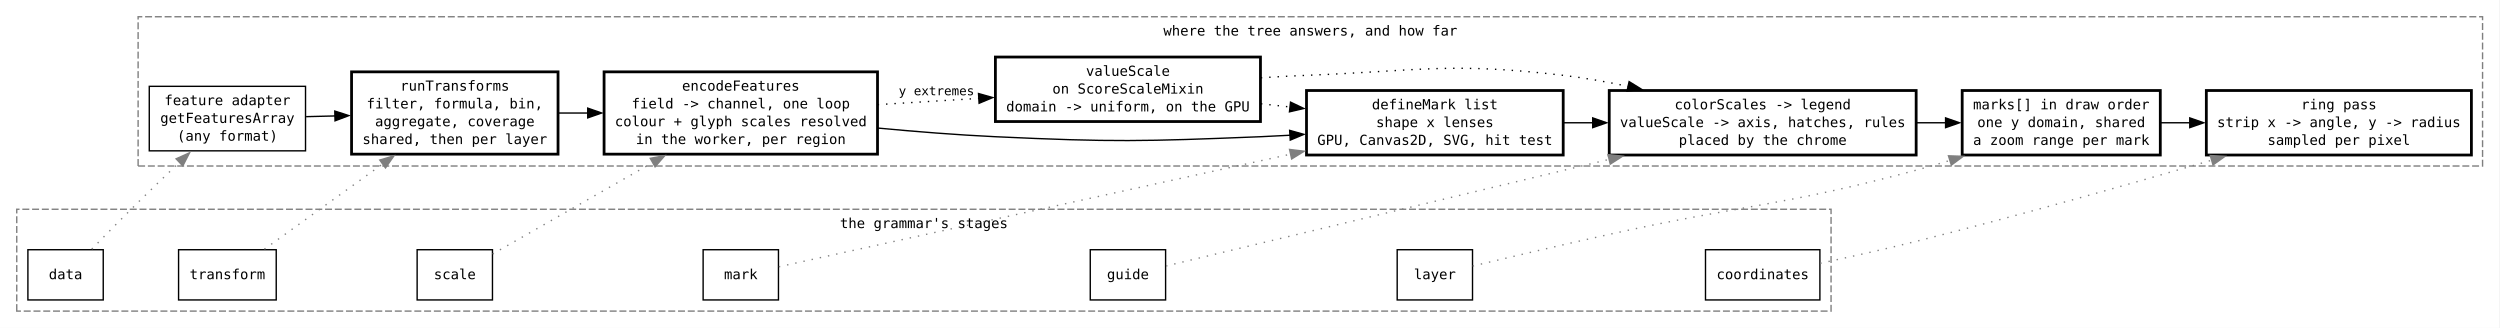
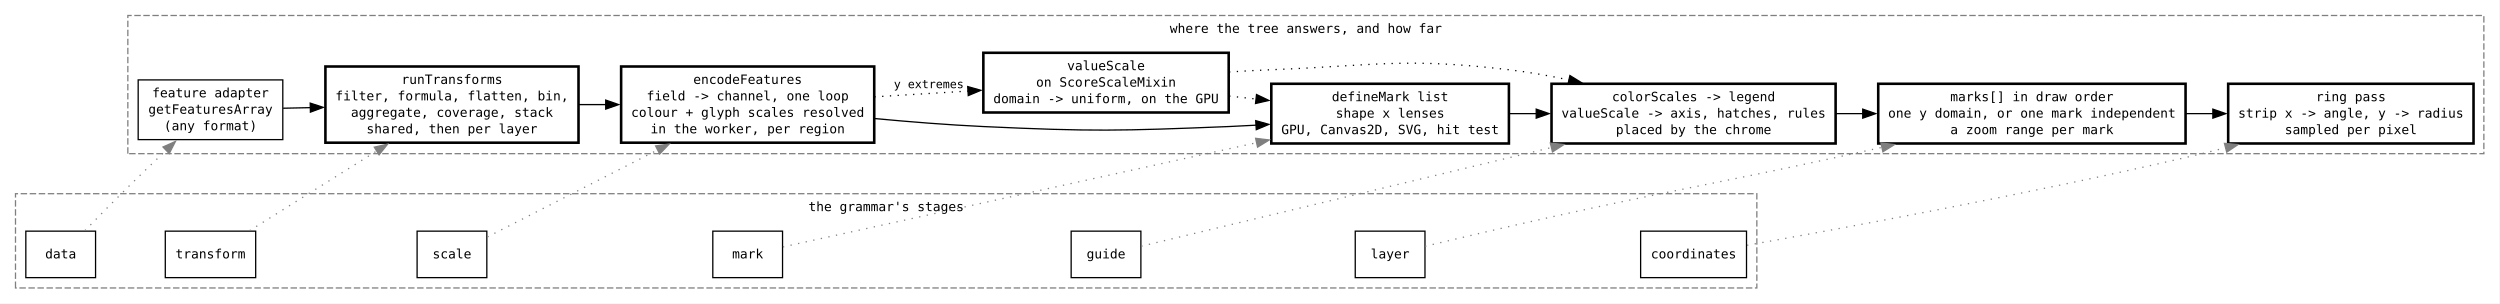
- <svg xmlns="http://www.w3.org/2000/svg" width="1792pt" height="235pt" viewBox="0.00 0.00 1792.00 235.00">
+ <svg xmlns="http://www.w3.org/2000/svg" width="1936pt" height="235pt" viewBox="0.00 0.00 1936.00 235.00">
  <g id="graph0" class="graph" transform="scale(1 1) rotate(0) translate(4 231)">
-     <polygon fill="white" stroke="none" points="-4,4 -4,-231 1787.5,-231 1787.5,4 -4,4" />
+     <polygon fill="white" stroke="none" points="-4,4 -4,-231 1931.5,-231 1931.5,4 -4,4" />
    <g id="clust1" class="cluster">
-       <polygon fill="none" stroke="#7f7f7f" stroke-dasharray="5,2" points="8,-8 8,-81 1308.5,-81 1308.5,-8 8,-8" />
-       <text xml:space="preserve" text-anchor="middle" x="658.25" y="-67.5" font-family="monospace" font-size="10.00">  the grammar's stages  </text>
+       <polygon fill="none" stroke="#7f7f7f" stroke-dasharray="5,2" points="8,-8 8,-81 1356.5,-81 1356.5,-8 8,-8" />
+       <text xml:space="preserve" text-anchor="middle" x="682.25" y="-67.5" font-family="monospace" font-size="10.00">  the grammar's stages  </text>
    </g>
    <g id="clust2" class="cluster">
-       <polygon fill="none" stroke="#7f7f7f" stroke-dasharray="5,2" points="95,-112 95,-219 1775.5,-219 1775.5,-112 95,-112" />
-       <text xml:space="preserve" text-anchor="middle" x="935.25" y="-205.5" font-family="monospace" font-size="10.00">  where the tree answers, and how far  </text>
+       <polygon fill="none" stroke="#7f7f7f" stroke-dasharray="5,2" points="95,-112 95,-219 1919.5,-219 1919.5,-112 95,-112" />
+       <text xml:space="preserve" text-anchor="middle" x="1007.25" y="-205.5" font-family="monospace" font-size="10.00">  where the tree answers, and how far  </text>
    </g>
    <g id="node1" class="node">
      <polygon fill="none" stroke="black" points="70,-52 16,-52 16,-16 70,-16 70,-52" />
      <text xml:space="preserve" text-anchor="middle" x="43" y="-30.88" font-family="monospace" font-size="10.00">data</text>
    </g>
    <g id="node2" class="node">
      <polygon fill="none" stroke="black" points="194,-52 124,-52 124,-16 194,-16 194,-52" />
      <text xml:space="preserve" text-anchor="middle" x="159" y="-30.88" font-family="monospace" font-size="10.00">transform</text>
    </g>
    <g id="node8" class="node">
      <polygon fill="none" stroke="black" points="215,-169.12 103,-169.12 103,-122.88 215,-122.88 215,-169.12" />
      <text xml:space="preserve" text-anchor="middle" x="159" y="-155.62" font-family="monospace" font-size="10.00">feature adapter</text>
      <text xml:space="preserve" text-anchor="middle" x="159" y="-142.88" font-family="monospace" font-size="10.00">getFeaturesArray</text>
      <text xml:space="preserve" text-anchor="middle" x="159" y="-130.12" font-family="monospace" font-size="10.00">(any format)</text>
    </g>
    <g id="edge16" class="edge">
      <path fill="none" stroke="#7f7f7f" stroke-dasharray="1,5" d="M61.79,-52.44C71.52,-62.45 83.83,-74.99 95,-86 104.57,-95.43 115.09,-105.55 124.76,-114.74" />
      <polygon fill="#7f7f7f" stroke="#7f7f7f" points="122.22,-117.16 131.88,-121.5 127.03,-112.08 122.22,-117.16" />
    </g>
    <g id="node3" class="node">
-       <polygon fill="none" stroke="black" points="349,-52 295,-52 295,-16 349,-16 349,-52" />
-       <text xml:space="preserve" text-anchor="middle" x="322" y="-30.88" font-family="monospace" font-size="10.00">scale</text>
+       <polygon fill="none" stroke="black" points="373,-52 319,-52 319,-16 373,-16 373,-52" />
+       <text xml:space="preserve" text-anchor="middle" x="346" y="-30.88" font-family="monospace" font-size="10.00">scale</text>
    </g>
    <g id="node9" class="node">
-       <polygon fill="none" stroke="black" stroke-width="2" points="396,-179.5 248,-179.5 248,-120.5 396,-120.5 396,-179.5" />
-       <text xml:space="preserve" text-anchor="middle" x="322" y="-166" font-family="monospace" font-size="10.00">runTransforms</text>
-       <text xml:space="preserve" text-anchor="middle" x="322" y="-153.25" font-family="monospace" font-size="10.00">filter, formula, bin,</text>
-       <text xml:space="preserve" text-anchor="middle" x="322" y="-140.5" font-family="monospace" font-size="10.00">aggregate, coverage</text>
-       <text xml:space="preserve" text-anchor="middle" x="322" y="-127.75" font-family="monospace" font-size="10.00">shared, then per layer</text>
+       <polygon fill="none" stroke="black" stroke-width="2" points="444,-179.5 248,-179.5 248,-120.5 444,-120.5 444,-179.5" />
+       <text xml:space="preserve" text-anchor="middle" x="346" y="-166" font-family="monospace" font-size="10.00">runTransforms</text>
+       <text xml:space="preserve" text-anchor="middle" x="346" y="-153.25" font-family="monospace" font-size="10.00">filter, formula, flatten, bin,</text>
+       <text xml:space="preserve" text-anchor="middle" x="346" y="-140.5" font-family="monospace" font-size="10.00">aggregate, coverage, stack</text>
+       <text xml:space="preserve" text-anchor="middle" x="346" y="-127.75" font-family="monospace" font-size="10.00">shared, then per layer</text>
    </g>
    <g id="edge17" class="edge">
-       <path fill="none" stroke="#7f7f7f" stroke-dasharray="1,5" d="M185.51,-52.38C208.21,-68.74 242.1,-93.15 270.3,-113.47" />
-       <polygon fill="#7f7f7f" stroke="#7f7f7f" points="268.23,-116.29 278.39,-119.3 272.32,-110.62 268.23,-116.29" />
+       <path fill="none" stroke="#7f7f7f" stroke-dasharray="1,5" d="M189.31,-52.38C215.74,-68.95 255.35,-93.79 288,-114.26" />
+       <polygon fill="#7f7f7f" stroke="#7f7f7f" points="285.84,-117.03 296.17,-119.38 289.56,-111.1 285.84,-117.03" />
    </g>
    <g id="node4" class="node">
-       <polygon fill="none" stroke="black" points="554,-52 500,-52 500,-16 554,-16 554,-52" />
-       <text xml:space="preserve" text-anchor="middle" x="527" y="-30.88" font-family="monospace" font-size="10.00">mark</text>
+       <polygon fill="none" stroke="black" points="602,-52 548,-52 548,-16 602,-16 602,-52" />
+       <text xml:space="preserve" text-anchor="middle" x="575" y="-30.88" font-family="monospace" font-size="10.00">mark</text>
    </g>
    <g id="node10" class="node">
-       <polygon fill="none" stroke="black" stroke-width="2" points="625,-179.5 429,-179.5 429,-120.5 625,-120.5 625,-179.5" />
-       <text xml:space="preserve" text-anchor="middle" x="527" y="-166" font-family="monospace" font-size="10.00">encodeFeatures</text>
-       <text xml:space="preserve" text-anchor="middle" x="527" y="-153.25" font-family="monospace" font-size="10.00">field -&gt; channel, one loop</text>
-       <text xml:space="preserve" text-anchor="middle" x="527" y="-140.5" font-family="monospace" font-size="10.00">colour + glyph scales resolved</text>
-       <text xml:space="preserve" text-anchor="middle" x="527" y="-127.75" font-family="monospace" font-size="10.00">in the worker, per region</text>
+       <polygon fill="none" stroke="black" stroke-width="2" points="673,-179.5 477,-179.5 477,-120.5 673,-120.5 673,-179.5" />
+       <text xml:space="preserve" text-anchor="middle" x="575" y="-166" font-family="monospace" font-size="10.00">encodeFeatures</text>
+       <text xml:space="preserve" text-anchor="middle" x="575" y="-153.25" font-family="monospace" font-size="10.00">field -&gt; channel, one loop</text>
+       <text xml:space="preserve" text-anchor="middle" x="575" y="-140.5" font-family="monospace" font-size="10.00">colour + glyph scales resolved</text>
+       <text xml:space="preserve" text-anchor="middle" x="575" y="-127.75" font-family="monospace" font-size="10.00">in the worker, per region</text>
    </g>
    <g id="edge18" class="edge">
-       <path fill="none" stroke="#7f7f7f" stroke-dasharray="1,5" d="M349.12,-48.93C378.05,-65.46 425.68,-92.67 464.23,-114.7" />
-       <polygon fill="#7f7f7f" stroke="#7f7f7f" points="462.09,-117.51 472.51,-119.43 465.56,-111.43 462.09,-117.51" />
+       <path fill="none" stroke="#7f7f7f" stroke-dasharray="1,5" d="M373.48,-47.53C405.6,-63.95 460.95,-92.23 505.37,-114.93" />
+       <polygon fill="#7f7f7f" stroke="#7f7f7f" points="503.69,-118 514.18,-119.43 506.87,-111.77 503.69,-118" />
    </g>
    <g id="node5" class="node">
-       <polygon fill="none" stroke="black" points="831.5,-52 777.5,-52 777.5,-16 831.5,-16 831.5,-52" />
-       <text xml:space="preserve" text-anchor="middle" x="804.5" y="-30.88" font-family="monospace" font-size="10.00">guide</text>
+       <polygon fill="none" stroke="black" points="879.5,-52 825.5,-52 825.5,-16 879.5,-16 879.5,-52" />
+       <text xml:space="preserve" text-anchor="middle" x="852.5" y="-30.88" font-family="monospace" font-size="10.00">guide</text>
    </g>
    <g id="node12" class="node">
-       <polygon fill="none" stroke="black" stroke-width="2" points="1116.5,-166.12 932.5,-166.12 932.5,-119.88 1116.5,-119.88 1116.5,-166.12" />
-       <text xml:space="preserve" text-anchor="middle" x="1024.5" y="-152.62" font-family="monospace" font-size="10.00">defineMark list</text>
-       <text xml:space="preserve" text-anchor="middle" x="1024.5" y="-139.88" font-family="monospace" font-size="10.00">shape x lenses</text>
-       <text xml:space="preserve" text-anchor="middle" x="1024.5" y="-127.12" font-family="monospace" font-size="10.00">GPU, Canvas2D, SVG, hit test</text>
+       <polygon fill="none" stroke="black" stroke-width="2" points="1164.5,-166.12 980.5,-166.12 980.5,-119.88 1164.5,-119.88 1164.5,-166.12" />
+       <text xml:space="preserve" text-anchor="middle" x="1072.5" y="-152.62" font-family="monospace" font-size="10.00">defineMark list</text>
+       <text xml:space="preserve" text-anchor="middle" x="1072.5" y="-139.88" font-family="monospace" font-size="10.00">shape x lenses</text>
+       <text xml:space="preserve" text-anchor="middle" x="1072.5" y="-127.12" font-family="monospace" font-size="10.00">GPU, Canvas2D, SVG, hit test</text>
    </g>
    <g id="edge19" class="edge">
-       <path fill="none" stroke="#7f7f7f" stroke-dasharray="1,5" d="M554.29,-39.78C621.93,-54.66 804.84,-94.9 921.29,-120.52" />
-       <polygon fill="#7f7f7f" stroke="#7f7f7f" points="920.35,-123.89 930.87,-122.62 921.85,-117.06 920.35,-123.89" />
+       <path fill="none" stroke="#7f7f7f" stroke-dasharray="1,5" d="M602.29,-39.78C669.93,-54.66 852.84,-94.9 969.29,-120.52" />
+       <polygon fill="#7f7f7f" stroke="#7f7f7f" points="968.35,-123.89 978.87,-122.62 969.85,-117.06 968.35,-123.89" />
    </g>
    <g id="node6" class="node">
-       <polygon fill="none" stroke="black" points="1051.5,-52 997.5,-52 997.5,-16 1051.5,-16 1051.5,-52" />
-       <text xml:space="preserve" text-anchor="middle" x="1024.5" y="-30.88" font-family="monospace" font-size="10.00">layer</text>
+       <polygon fill="none" stroke="black" points="1099.5,-52 1045.5,-52 1045.5,-16 1099.5,-16 1099.5,-52" />
+       <text xml:space="preserve" text-anchor="middle" x="1072.5" y="-30.88" font-family="monospace" font-size="10.00">layer</text>
    </g>
    <g id="node13" class="node">
-       <polygon fill="none" stroke="black" stroke-width="2" points="1369.5,-166.12 1149.5,-166.12 1149.5,-119.88 1369.5,-119.88 1369.5,-166.12" />
-       <text xml:space="preserve" text-anchor="middle" x="1259.5" y="-152.62" font-family="monospace" font-size="10.00">colorScales -&gt; legend</text>
-       <text xml:space="preserve" text-anchor="middle" x="1259.5" y="-139.88" font-family="monospace" font-size="10.00">valueScale -&gt; axis, hatches, rules</text>
-       <text xml:space="preserve" text-anchor="middle" x="1259.5" y="-127.12" font-family="monospace" font-size="10.00">placed by the chrome</text>
+       <polygon fill="none" stroke="black" stroke-width="2" points="1417.5,-166.12 1197.5,-166.12 1197.5,-119.88 1417.5,-119.88 1417.5,-166.12" />
+       <text xml:space="preserve" text-anchor="middle" x="1307.5" y="-152.62" font-family="monospace" font-size="10.00">colorScales -&gt; legend</text>
+       <text xml:space="preserve" text-anchor="middle" x="1307.5" y="-139.88" font-family="monospace" font-size="10.00">valueScale -&gt; axis, hatches, rules</text>
+       <text xml:space="preserve" text-anchor="middle" x="1307.5" y="-127.12" font-family="monospace" font-size="10.00">placed by the chrome</text>
    </g>
    <g id="edge20" class="edge">
-       <path fill="none" stroke="#7f7f7f" stroke-dasharray="1,5" d="M831.81,-40.33C892.36,-54.9 1044.43,-91.49 1149.63,-116.8" />
-       <polygon fill="#7f7f7f" stroke="#7f7f7f" points="1148.6,-120.16 1159.14,-119.09 1150.24,-113.35 1148.6,-120.16" />
+       <path fill="none" stroke="#7f7f7f" stroke-dasharray="1,5" d="M879.81,-40.33C940.36,-54.9 1092.43,-91.49 1197.63,-116.8" />
+       <polygon fill="#7f7f7f" stroke="#7f7f7f" points="1196.6,-120.16 1207.14,-119.09 1198.24,-113.35 1196.6,-120.16" />
    </g>
    <g id="node7" class="node">
-       <polygon fill="none" stroke="black" points="1300.5,-52 1218.5,-52 1218.5,-16 1300.5,-16 1300.5,-52" />
-       <text xml:space="preserve" text-anchor="middle" x="1259.5" y="-30.88" font-family="monospace" font-size="10.00">coordinates</text>
+       <polygon fill="none" stroke="black" points="1348.5,-52 1266.5,-52 1266.5,-16 1348.5,-16 1348.5,-52" />
+       <text xml:space="preserve" text-anchor="middle" x="1307.5" y="-30.88" font-family="monospace" font-size="10.00">coordinates</text>
    </g>
    <g id="node14" class="node">
-       <polygon fill="none" stroke="black" stroke-width="2" points="1544.5,-166.12 1402.5,-166.12 1402.5,-119.88 1544.5,-119.88 1544.5,-166.12" />
-       <text xml:space="preserve" text-anchor="middle" x="1473.5" y="-152.62" font-family="monospace" font-size="10.00">marks[] in draw order</text>
-       <text xml:space="preserve" text-anchor="middle" x="1473.5" y="-139.88" font-family="monospace" font-size="10.00">one y domain, shared</text>
-       <text xml:space="preserve" text-anchor="middle" x="1473.5" y="-127.12" font-family="monospace" font-size="10.00">a zoom range per mark</text>
+       <polygon fill="none" stroke="black" stroke-width="2" points="1688.5,-166.12 1450.5,-166.12 1450.5,-119.88 1688.5,-119.88 1688.5,-166.12" />
+       <text xml:space="preserve" text-anchor="middle" x="1569.5" y="-152.62" font-family="monospace" font-size="10.00">marks[] in draw order</text>
+       <text xml:space="preserve" text-anchor="middle" x="1569.5" y="-139.88" font-family="monospace" font-size="10.00">one y domain, or one mark independent</text>
+       <text xml:space="preserve" text-anchor="middle" x="1569.5" y="-127.12" font-family="monospace" font-size="10.00">a zoom range per mark</text>
    </g>
    <g id="edge21" class="edge">
-       <path fill="none" stroke="#7f7f7f" stroke-dasharray="1,5" d="M1051.59,-40.29C1076.65,-46.29 1115.61,-55.5 1149.5,-63 1247.03,-84.6 1273.03,-83.08 1369.5,-109 1377.47,-111.14 1385.72,-113.54 1393.94,-116.06" />
-       <polygon fill="#7f7f7f" stroke="#7f7f7f" points="1392.65,-119.32 1403.23,-118.96 1394.73,-112.64 1392.65,-119.32" />
+       <path fill="none" stroke="#7f7f7f" stroke-dasharray="1,5" d="M1099.59,-40.29C1124.65,-46.29 1163.61,-55.5 1197.5,-63 1295.03,-84.6 1319.88,-87.81 1417.5,-109 1429.16,-111.53 1441.32,-114.21 1453.45,-116.9" />
+       <polygon fill="#7f7f7f" stroke="#7f7f7f" points="1452.57,-120.29 1463.1,-119.05 1454.1,-113.46 1452.57,-120.29" />
    </g>
    <g id="node15" class="node">
-       <polygon fill="none" stroke="black" stroke-width="2" points="1767.5,-166.12 1577.5,-166.12 1577.5,-119.88 1767.5,-119.88 1767.5,-166.12" />
-       <text xml:space="preserve" text-anchor="middle" x="1672.5" y="-152.62" font-family="monospace" font-size="10.00">ring pass</text>
-       <text xml:space="preserve" text-anchor="middle" x="1672.5" y="-139.88" font-family="monospace" font-size="10.00">strip x -&gt; angle, y -&gt; radius</text>
-       <text xml:space="preserve" text-anchor="middle" x="1672.5" y="-127.12" font-family="monospace" font-size="10.00">sampled per pixel</text>
+       <polygon fill="none" stroke="black" stroke-width="2" points="1911.5,-166.12 1721.5,-166.12 1721.5,-119.88 1911.5,-119.88 1911.5,-166.12" />
+       <text xml:space="preserve" text-anchor="middle" x="1816.5" y="-152.62" font-family="monospace" font-size="10.00">ring pass</text>
+       <text xml:space="preserve" text-anchor="middle" x="1816.5" y="-139.88" font-family="monospace" font-size="10.00">strip x -&gt; angle, y -&gt; radius</text>
+       <text xml:space="preserve" text-anchor="middle" x="1816.5" y="-127.12" font-family="monospace" font-size="10.00">sampled per pixel</text>
    </g>
    <g id="edge22" class="edge">
-       <path fill="none" stroke="#7f7f7f" stroke-dasharray="1,5" d="M1300.75,-42.28C1321.37,-46.67 1346.85,-52.32 1369.5,-58 1441.12,-75.95 1521.58,-98.72 1581.42,-116.18" />
-       <polygon fill="#7f7f7f" stroke="#7f7f7f" points="1580.32,-119.5 1590.9,-118.95 1582.28,-112.78 1580.32,-119.5" />
+       <path fill="none" stroke="#7f7f7f" stroke-dasharray="1,5" d="M1348.9,-41.06C1418.54,-53.43 1565.52,-80.44 1688.5,-109 1698.65,-111.36 1709.22,-113.95 1719.73,-116.63" />
+       <polygon fill="#7f7f7f" stroke="#7f7f7f" points="1718.62,-119.96 1729.18,-119.07 1720.37,-113.18 1718.62,-119.96" />
    </g>
    <g id="edge7" class="edge">
-       <path fill="none" stroke="black" d="M215.41,-147.38C222.13,-147.54 229.11,-147.72 236.14,-147.89" />
-       <polygon fill="black" stroke="black" points="235.98,-151.39 246.07,-148.14 236.16,-144.39 235.98,-151.39" />
+       <path fill="none" stroke="black" d="M215.26,-147.19C222.03,-147.34 229.13,-147.49 236.36,-147.65" />
+       <polygon fill="black" stroke="black" points="236.23,-151.15 246.3,-147.87 236.38,-144.15 236.23,-151.15" />
    </g>
    <g id="edge8" class="edge">
-       <path fill="none" stroke="black" d="M396.29,-150C403.22,-150 410.34,-150 417.51,-150" />
-       <polygon fill="black" stroke="black" points="417.28,-153.5 427.28,-150 417.28,-146.5 417.28,-153.5" />
+       <path fill="none" stroke="black" d="M444.26,-150C451.2,-150 458.23,-150 465.23,-150" />
+       <polygon fill="black" stroke="black" points="465.07,-153.5 475.07,-150 465.07,-146.5 465.07,-153.5" />
    </g>
    <g id="node11" class="node">
-       <polygon fill="none" stroke="black" stroke-width="2" points="899.5,-190.12 709.5,-190.12 709.5,-143.88 899.5,-143.88 899.5,-190.12" />
-       <text xml:space="preserve" text-anchor="middle" x="804.5" y="-176.62" font-family="monospace" font-size="10.00">valueScale</text>
-       <text xml:space="preserve" text-anchor="middle" x="804.5" y="-163.88" font-family="monospace" font-size="10.00">on ScoreScaleMixin</text>
-       <text xml:space="preserve" text-anchor="middle" x="804.5" y="-151.12" font-family="monospace" font-size="10.00">domain -&gt; uniform, on the GPU</text>
+       <polygon fill="none" stroke="black" stroke-width="2" points="947.5,-190.12 757.5,-190.12 757.5,-143.88 947.5,-143.88 947.5,-190.12" />
+       <text xml:space="preserve" text-anchor="middle" x="852.5" y="-176.62" font-family="monospace" font-size="10.00">valueScale</text>
+       <text xml:space="preserve" text-anchor="middle" x="852.5" y="-163.88" font-family="monospace" font-size="10.00">on ScoreScaleMixin</text>
+       <text xml:space="preserve" text-anchor="middle" x="852.5" y="-151.12" font-family="monospace" font-size="10.00">domain -&gt; uniform, on the GPU</text>
    </g>
    <g id="edge13" class="edge">
-       <path fill="none" stroke="black" stroke-dasharray="1,5" d="M625.13,-155.99C648.67,-157.45 673.94,-159.01 697.85,-160.48" />
-       <polygon fill="black" stroke="black" points="697.39,-163.96 707.59,-161.08 697.82,-156.97 697.39,-163.96" />
-       <text xml:space="preserve" text-anchor="middle" x="667.25" y="-162.72" font-family="monospace" font-size="9.00">y extremes</text>
+       <path fill="none" stroke="black" stroke-dasharray="1,5" d="M673.13,-155.99C696.67,-157.45 721.94,-159.01 745.85,-160.48" />
+       <polygon fill="black" stroke="black" points="745.39,-163.96 755.59,-161.08 745.82,-156.97 745.39,-163.96" />
+       <text xml:space="preserve" text-anchor="middle" x="715.25" y="-162.72" font-family="monospace" font-size="9.00">y extremes</text>
    </g>
    <g id="edge9" class="edge">
-       <path fill="none" stroke="black" d="M625.37,-139.19C652.57,-136.63 682.15,-134.28 709.5,-133 793.85,-129.06 815.12,-129.6 899.5,-133 906.44,-133.28 913.59,-133.65 920.79,-134.07" />
-       <polygon fill="black" stroke="black" points="920.42,-137.56 930.62,-134.7 920.86,-130.57 920.42,-137.56" />
+       <path fill="none" stroke="black" d="M673.37,-139.19C700.57,-136.63 730.15,-134.28 757.5,-133 841.85,-129.06 863.12,-129.6 947.5,-133 954.44,-133.28 961.59,-133.65 968.79,-134.07" />
+       <polygon fill="black" stroke="black" points="968.42,-137.56 978.62,-134.7 968.86,-130.57 968.42,-137.56" />
    </g>
    <g id="edge14" class="edge">
-       <path fill="none" stroke="black" stroke-dasharray="1,5" d="M899.85,-156.61C906.79,-155.85 913.81,-155.08 920.8,-154.31" />
-       <polygon fill="black" stroke="black" points="921.05,-157.8 930.6,-153.23 920.28,-150.84 921.05,-157.8" />
+       <path fill="none" stroke="black" stroke-dasharray="1,5" d="M947.85,-156.61C954.79,-155.85 961.81,-155.08 968.8,-154.31" />
+       <polygon fill="black" stroke="black" points="969.05,-157.8 978.6,-153.23 968.28,-150.84 969.05,-157.8" />
    </g>
    <g id="edge15" class="edge">
-       <path fill="none" stroke="black" stroke-dasharray="1,5" d="M899.77,-175.25C910.8,-175.97 921.89,-176.58 932.5,-177 1014.21,-180.21 1035.29,-186.59 1116.5,-177 1131.69,-175.21 1147.62,-172.37 1163.08,-169.08" />
-       <polygon fill="black" stroke="black" points="1163.75,-172.51 1172.76,-166.94 1162.24,-165.68 1163.75,-172.51" />
+       <path fill="none" stroke="black" stroke-dasharray="1,5" d="M947.77,-175.25C958.8,-175.97 969.89,-176.58 980.5,-177 1062.21,-180.21 1083.29,-186.59 1164.5,-177 1179.69,-175.21 1195.62,-172.37 1211.08,-169.08" />
+       <polygon fill="black" stroke="black" points="1211.75,-172.51 1220.76,-166.94 1210.24,-165.68 1211.75,-172.51" />
    </g>
    <g id="edge10" class="edge">
-       <path fill="none" stroke="black" d="M1116.92,-143C1123.78,-143 1130.76,-143 1137.77,-143" />
-       <polygon fill="black" stroke="black" points="1137.65,-146.5 1147.65,-143 1137.65,-139.5 1137.65,-146.5" />
+       <path fill="none" stroke="black" d="M1164.92,-143C1171.78,-143 1178.76,-143 1185.77,-143" />
+       <polygon fill="black" stroke="black" points="1185.65,-146.5 1195.65,-143 1185.65,-139.5 1185.65,-146.5" />
    </g>
    <g id="edge11" class="edge">
-       <path fill="none" stroke="black" d="M1369.92,-143C1376.92,-143 1383.91,-143 1390.75,-143" />
-       <polygon fill="black" stroke="black" points="1390.59,-146.5 1400.59,-143 1390.59,-139.5 1390.59,-146.5" />
+       <path fill="none" stroke="black" d="M1417.63,-143C1424.57,-143 1431.59,-143 1438.61,-143" />
+       <polygon fill="black" stroke="black" points="1438.5,-146.5 1448.5,-143 1438.5,-139.5 1438.5,-146.5" />
    </g>
    <g id="edge12" class="edge">
-       <path fill="none" stroke="black" d="M1544.79,-143C1551.59,-143 1558.6,-143 1565.65,-143" />
-       <polygon fill="black" stroke="black" points="1565.63,-146.5 1575.63,-143 1565.63,-139.5 1565.63,-146.5" />
+       <path fill="none" stroke="black" d="M1688.69,-143C1695.76,-143 1702.84,-143 1709.84,-143" />
+       <polygon fill="black" stroke="black" points="1709.64,-146.5 1719.64,-143 1709.64,-139.5 1709.64,-146.5" />
    </g>
  </g>
</svg>
